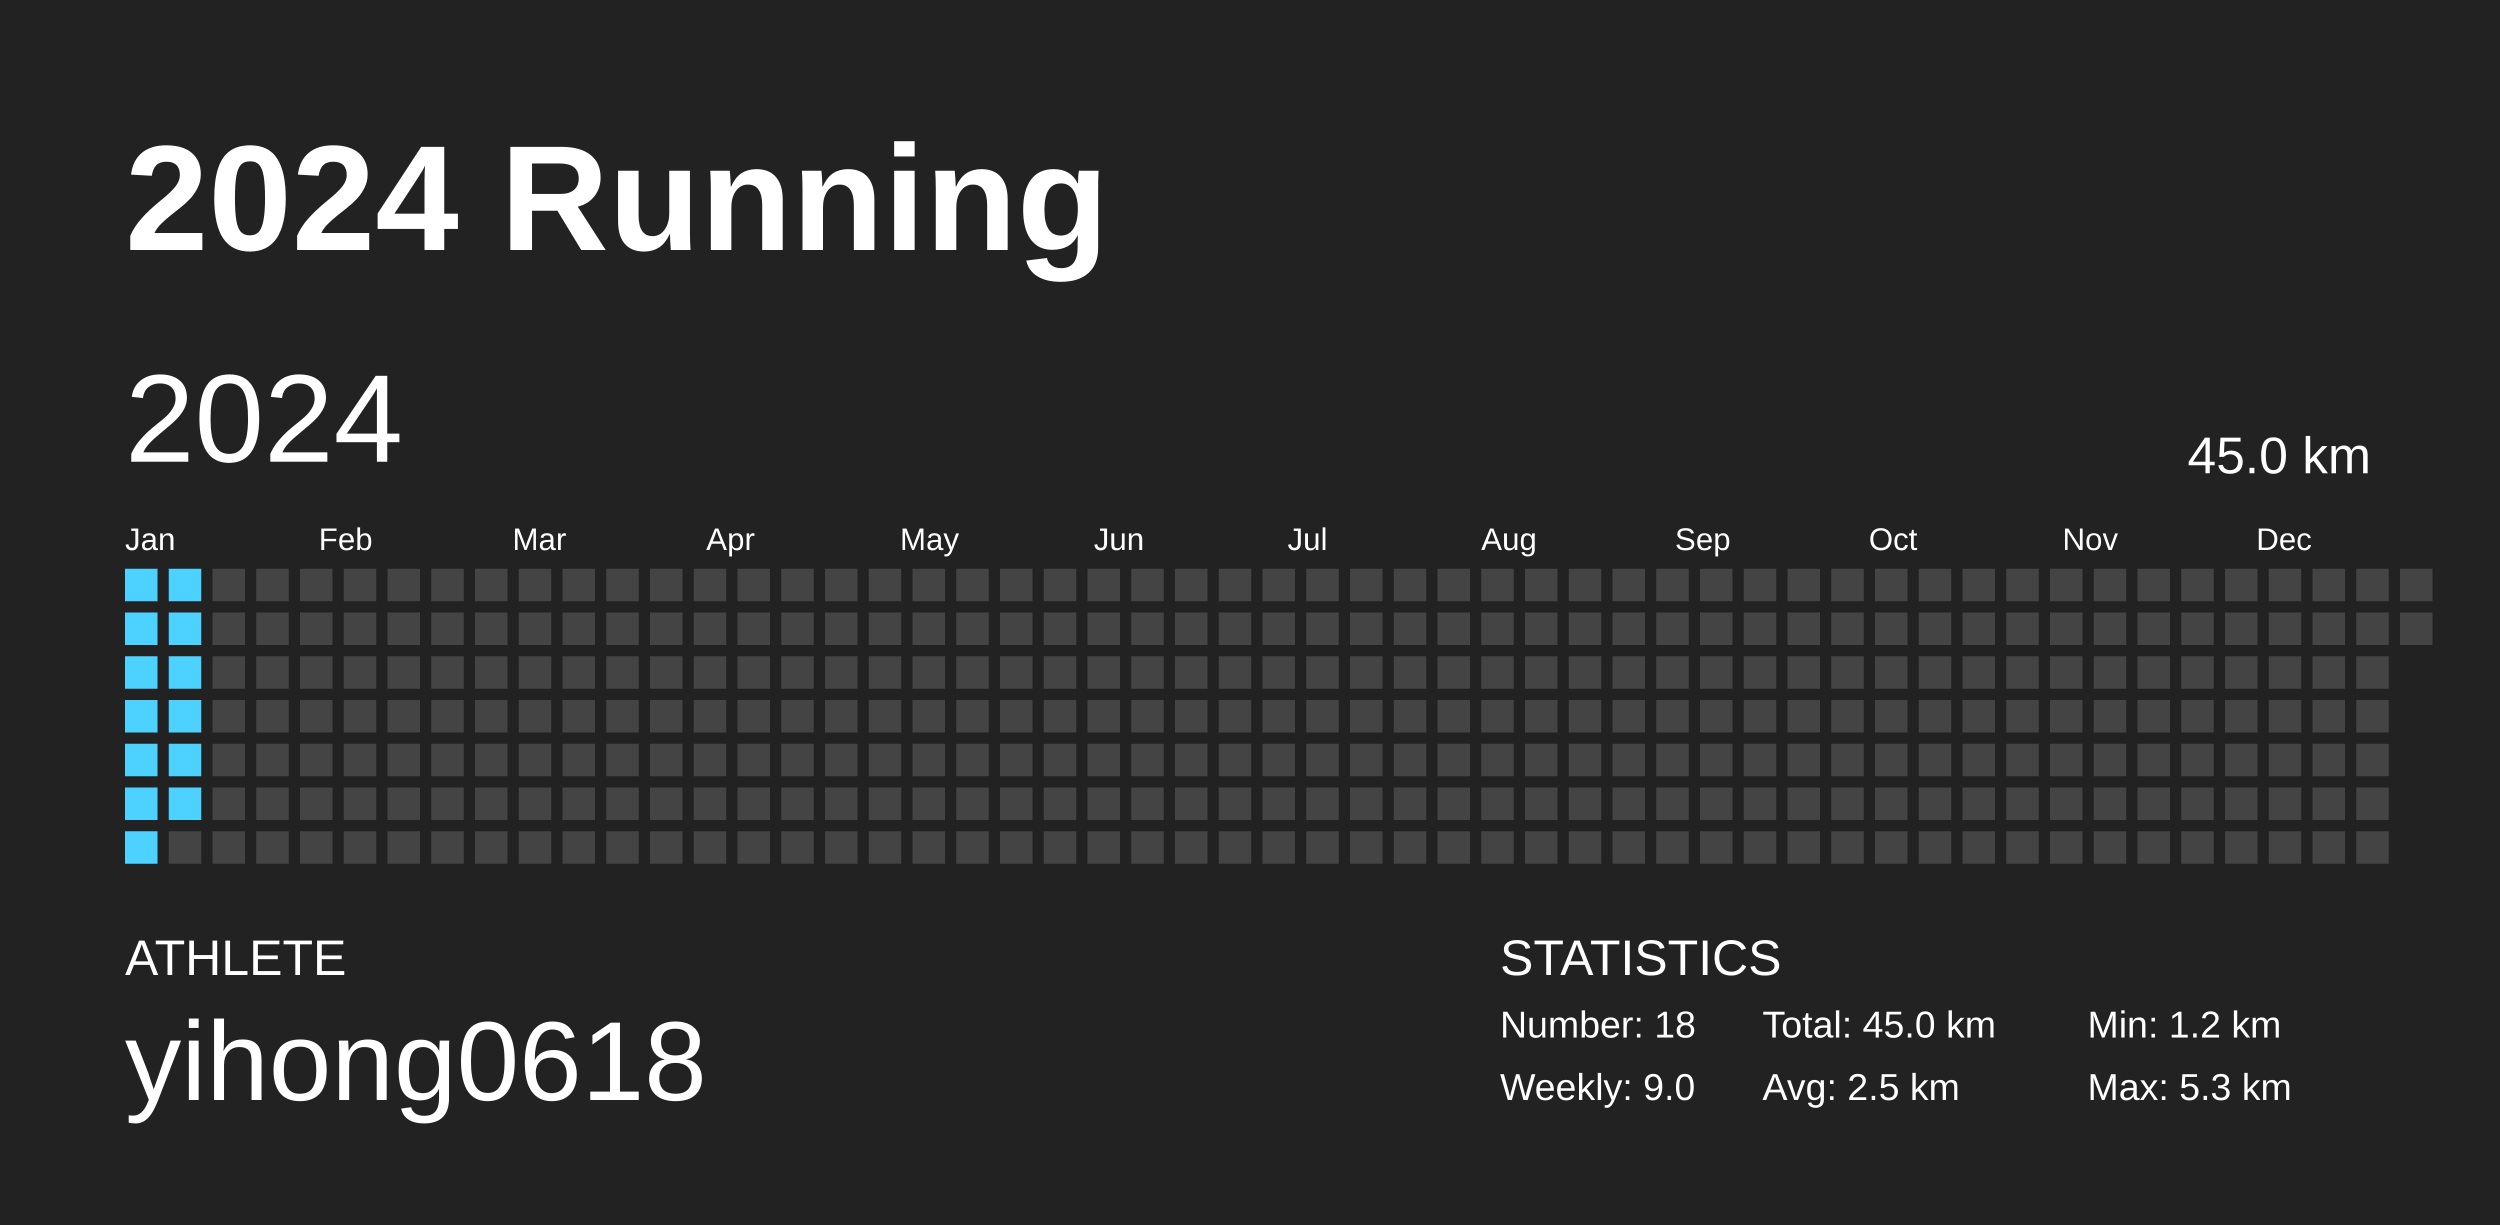
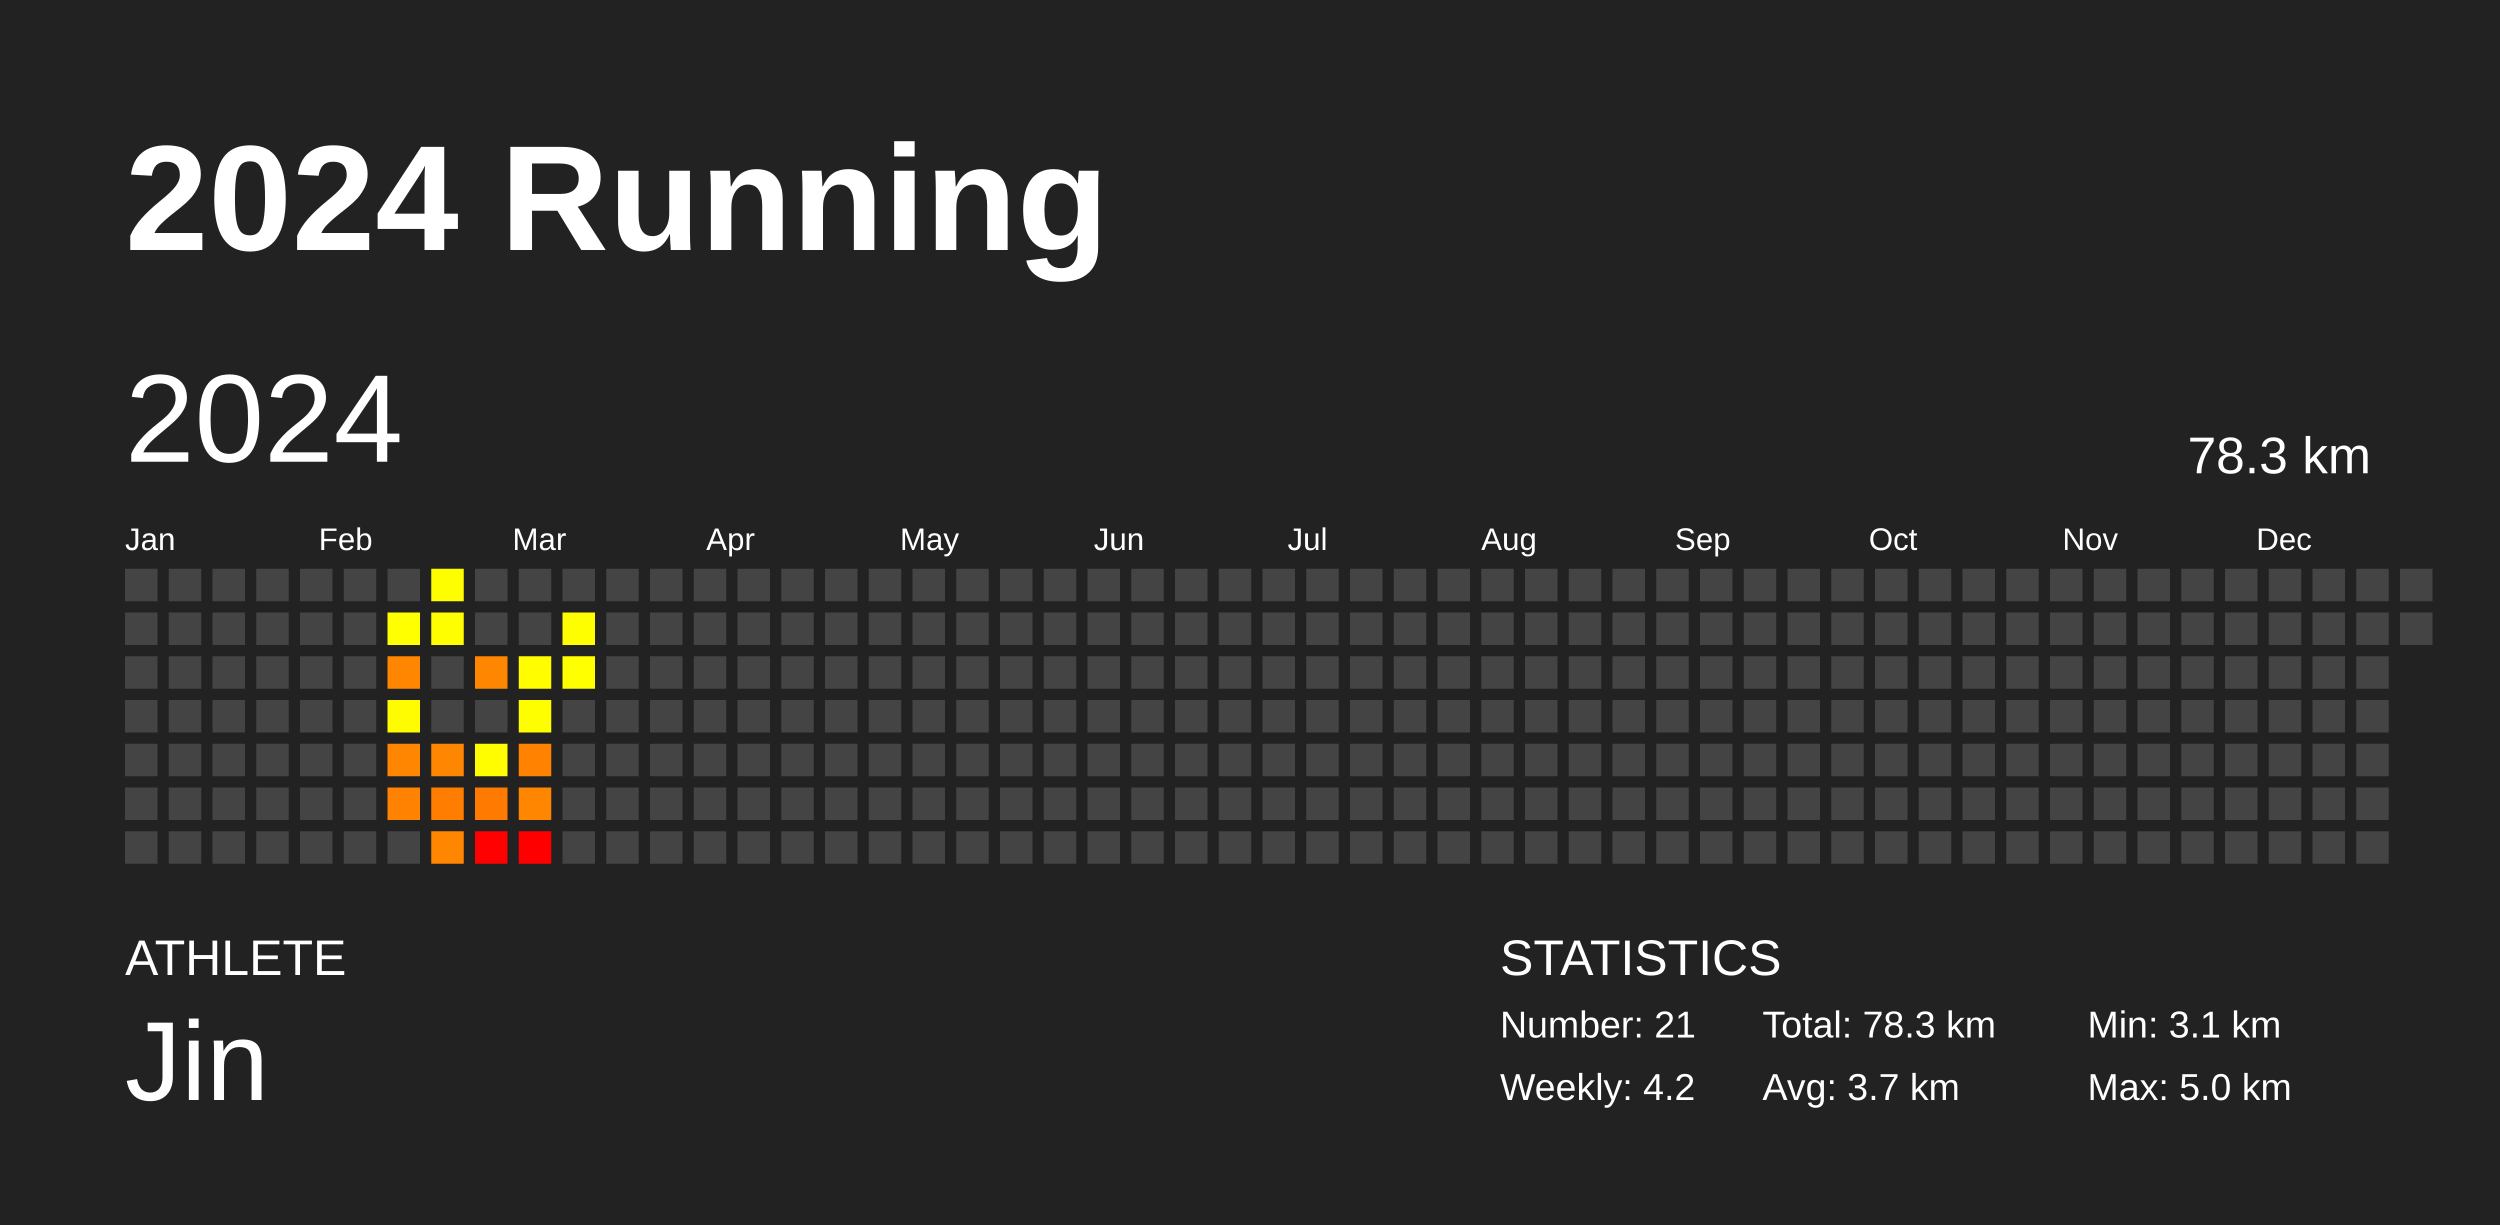
<svg xmlns="http://www.w3.org/2000/svg" baseProfile="full" height="98mm" version="1.1" viewBox="0,0,200,98" width="200mm">
  <defs />
  <rect fill="#222222" height="98" width="200" x="0" y="0" />
  <text fill="#FFFFFF" style="font-size:12px; font-family:Arial; font-weight:bold;" x="10" y="20">2024 Running</text>
  <text fill="#FFFFFF" style="font-size:4px; font-family:Arial" x="10" y="78">ATHLETE</text>
-   <text fill="#FFFFFF" style="font-size:9px; font-family:Arial" x="10" y="88">yihong0618</text>
+   <text fill="#FFFFFF" style="font-size:9px; font-family:Arial" x="10" y="88">Jin</text>
  <text fill="#FFFFFF" style="font-size:4px; font-family:Arial" x="120" y="78">STATISTICS</text>
-   <text fill="#FFFFFF" style="font-size:3px; font-family:Arial" x="120" y="83">Number: 18</text>
-   <text fill="#FFFFFF" style="font-size:3px; font-family:Arial" x="120" y="88">Weekly: 9.0</text>
-   <text fill="#FFFFFF" style="font-size:3px; font-family:Arial" x="141" y="83">Total: 45.0 km</text>
-   <text fill="#FFFFFF" style="font-size:3px; font-family:Arial" x="141" y="88">Avg: 2.5 km</text>
-   <text fill="#FFFFFF" style="font-size:3px; font-family:Arial" x="167" y="83">Min: 1.2 km</text>
-   <text fill="#FFFFFF" style="font-size:3px; font-family:Arial" x="167" y="88">Max: 5.3 km</text>
+   <text fill="#FFFFFF" style="font-size:3px; font-family:Arial" x="120" y="83">Number: 21</text>
+   <text fill="#FFFFFF" style="font-size:3px; font-family:Arial" x="120" y="88">Weekly: 4.2</text>
+   <text fill="#FFFFFF" style="font-size:3px; font-family:Arial" x="141" y="83">Total: 78.3 km</text>
+   <text fill="#FFFFFF" style="font-size:3px; font-family:Arial" x="141" y="88">Avg: 3.7 km</text>
+   <text fill="#FFFFFF" style="font-size:3px; font-family:Arial" x="167" y="83">Min: 3.1 km</text>
+   <text fill="#FFFFFF" style="font-size:3px; font-family:Arial" x="167" y="88">Max: 5.0 km</text>
  <text dominant-baseline="hanging" fill="#FFFFFF" style="font-size:10.0px; font-family:Arial;" x="10" y="30">2024</text>
-   <text dominant-baseline="hanging" fill="#FFFFFF" style="font-size:4.125px; font-family:Arial;" x="175" y="35">45.0 km</text>
+   <text dominant-baseline="hanging" fill="#FFFFFF" style="font-size:4.125px; font-family:Arial;" x="175" y="35">78.3 km</text>
  <text fill="#FFFFFF" style="font-size:2.5px; font-family:Arial" x="10.0" y="44">Jan</text>
  <text fill="#FFFFFF" style="font-size:2.5px; font-family:Arial" x="25.5" y="44">Feb</text>
  <text fill="#FFFFFF" style="font-size:2.5px; font-family:Arial" x="41.0" y="44">Mar</text>
  <text fill="#FFFFFF" style="font-size:2.5px; font-family:Arial" x="56.5" y="44">Apr</text>
  <text fill="#FFFFFF" style="font-size:2.5px; font-family:Arial" x="72.0" y="44">May</text>
  <text fill="#FFFFFF" style="font-size:2.5px; font-family:Arial" x="87.5" y="44">Jun</text>
  <text fill="#FFFFFF" style="font-size:2.5px; font-family:Arial" x="103.0" y="44">Jul</text>
  <text fill="#FFFFFF" style="font-size:2.5px; font-family:Arial" x="118.5" y="44">Aug</text>
  <text fill="#FFFFFF" style="font-size:2.5px; font-family:Arial" x="134.0" y="44">Sep</text>
  <text fill="#FFFFFF" style="font-size:2.5px; font-family:Arial" x="149.5" y="44">Oct</text>
  <text fill="#FFFFFF" style="font-size:2.5px; font-family:Arial" x="165.0" y="44">Nov</text>
  <text fill="#FFFFFF" style="font-size:2.5px; font-family:Arial" x="180.5" y="44">Dec</text>
-   <rect fill="#4dd2ff" height="2.6" width="2.6" x="10.0" y="45.5" />
-   <rect fill="#4dd2ff" height="2.6" width="2.6" x="10.0" y="49.0" />
-   <rect fill="#4dd2ff" height="2.6" width="2.6" x="10.0" y="52.5" />
-   <rect fill="#4dd2ff" height="2.6" width="2.6" x="10.0" y="56.0" />
-   <rect fill="#4dd2ff" height="2.6" width="2.6" x="10.0" y="59.5" />
-   <rect fill="#4dd2ff" height="2.6" width="2.6" x="10.0" y="63.0" />
-   <rect fill="#4dd2ff" height="2.6" width="2.6" x="10.0" y="66.5" />
-   <rect fill="#4dd2ff" height="2.6" width="2.6" x="13.5" y="45.5" />
-   <rect fill="#4dd2ff" height="2.6" width="2.6" x="13.5" y="49.0" />
-   <rect fill="#4dd2ff" height="2.6" width="2.6" x="13.5" y="52.5" />
-   <rect fill="#4dd2ff" height="2.6" width="2.6" x="13.5" y="56.0" />
-   <rect fill="#4dd2ff" height="2.6" width="2.6" x="13.5" y="59.5" />
-   <rect fill="#4dd2ff" height="2.6" width="2.6" x="13.5" y="63.0" />
+   <rect fill="#444444" height="2.6" width="2.6" x="10.0" y="45.5" />
+   <rect fill="#444444" height="2.6" width="2.6" x="10.0" y="49.0" />
+   <rect fill="#444444" height="2.6" width="2.6" x="10.0" y="52.5" />
+   <rect fill="#444444" height="2.6" width="2.6" x="10.0" y="56.0" />
+   <rect fill="#444444" height="2.6" width="2.6" x="10.0" y="59.5" />
+   <rect fill="#444444" height="2.6" width="2.6" x="10.0" y="63.0" />
+   <rect fill="#444444" height="2.6" width="2.6" x="10.0" y="66.5" />
+   <rect fill="#444444" height="2.6" width="2.6" x="13.5" y="45.5" />
+   <rect fill="#444444" height="2.6" width="2.6" x="13.5" y="49.0" />
+   <rect fill="#444444" height="2.6" width="2.6" x="13.5" y="52.5" />
+   <rect fill="#444444" height="2.6" width="2.6" x="13.5" y="56.0" />
+   <rect fill="#444444" height="2.6" width="2.6" x="13.5" y="59.5" />
+   <rect fill="#444444" height="2.6" width="2.6" x="13.5" y="63.0" />
  <rect fill="#444444" height="2.6" width="2.6" x="13.5" y="66.5" />
  <rect fill="#444444" height="2.6" width="2.6" x="17.0" y="45.5" />
  <rect fill="#444444" height="2.6" width="2.6" x="17.0" y="49.0" />
  <rect fill="#444444" height="2.6" width="2.6" x="17.0" y="52.5" />
  <rect fill="#444444" height="2.6" width="2.6" x="17.0" y="56.0" />
  <rect fill="#444444" height="2.6" width="2.6" x="17.0" y="59.5" />
  <rect fill="#444444" height="2.6" width="2.6" x="17.0" y="63.0" />
  <rect fill="#444444" height="2.6" width="2.6" x="17.0" y="66.5" />
  <rect fill="#444444" height="2.6" width="2.6" x="20.5" y="45.5" />
  <rect fill="#444444" height="2.6" width="2.6" x="20.5" y="49.0" />
  <rect fill="#444444" height="2.6" width="2.6" x="20.5" y="52.5" />
  <rect fill="#444444" height="2.6" width="2.6" x="20.5" y="56.0" />
  <rect fill="#444444" height="2.6" width="2.6" x="20.5" y="59.5" />
  <rect fill="#444444" height="2.6" width="2.6" x="20.5" y="63.0" />
  <rect fill="#444444" height="2.6" width="2.6" x="20.5" y="66.5" />
  <rect fill="#444444" height="2.6" width="2.6" x="24.0" y="45.5" />
  <rect fill="#444444" height="2.6" width="2.6" x="24.0" y="49.0" />
  <rect fill="#444444" height="2.6" width="2.6" x="24.0" y="52.5" />
  <rect fill="#444444" height="2.6" width="2.6" x="24.0" y="56.0" />
  <rect fill="#444444" height="2.6" width="2.6" x="24.0" y="59.5" />
  <rect fill="#444444" height="2.6" width="2.6" x="24.0" y="63.0" />
  <rect fill="#444444" height="2.6" width="2.6" x="24.0" y="66.5" />
  <rect fill="#444444" height="2.6" width="2.6" x="27.5" y="45.5" />
  <rect fill="#444444" height="2.6" width="2.6" x="27.5" y="49.0" />
  <rect fill="#444444" height="2.6" width="2.6" x="27.5" y="52.5" />
  <rect fill="#444444" height="2.6" width="2.6" x="27.5" y="56.0" />
  <rect fill="#444444" height="2.6" width="2.6" x="27.5" y="59.5" />
  <rect fill="#444444" height="2.6" width="2.6" x="27.5" y="63.0" />
  <rect fill="#444444" height="2.6" width="2.6" x="27.5" y="66.5" />
  <rect fill="#444444" height="2.6" width="2.6" x="31.0" y="45.5" />
-   <rect fill="#444444" height="2.6" width="2.6" x="31.0" y="49.0" />
-   <rect fill="#444444" height="2.6" width="2.6" x="31.0" y="52.5" />
-   <rect fill="#444444" height="2.6" width="2.6" x="31.0" y="56.0" />
-   <rect fill="#444444" height="2.6" width="2.6" x="31.0" y="59.5" />
-   <rect fill="#444444" height="2.6" width="2.6" x="31.0" y="63.0" />
+   <rect fill="#ffff00" height="2.6" width="2.6" x="31.0" y="49.0" />
+   <rect fill="#ff8600" height="2.6" width="2.6" x="31.0" y="52.5" />
+   <rect fill="#fffb00" height="2.6" width="2.6" x="31.0" y="56.0" />
+   <rect fill="#ff8600" height="2.6" width="2.6" x="31.0" y="59.5" />
+   <rect fill="#ff8200" height="2.6" width="2.6" x="31.0" y="63.0" />
  <rect fill="#444444" height="2.6" width="2.6" x="31.0" y="66.5" />
-   <rect fill="#444444" height="2.6" width="2.6" x="34.5" y="45.5" />
-   <rect fill="#444444" height="2.6" width="2.6" x="34.5" y="49.0" />
+   <rect fill="#fffe00" height="2.6" width="2.6" x="34.5" y="45.5" />
+   <rect fill="#fffe00" height="2.6" width="2.6" x="34.5" y="49.0" />
  <rect fill="#444444" height="2.6" width="2.6" x="34.5" y="52.5" />
  <rect fill="#444444" height="2.6" width="2.6" x="34.5" y="56.0" />
-   <rect fill="#444444" height="2.6" width="2.6" x="34.5" y="59.5" />
-   <rect fill="#444444" height="2.6" width="2.6" x="34.5" y="63.0" />
-   <rect fill="#444444" height="2.6" width="2.6" x="34.5" y="66.5" />
+   <rect fill="#ff8600" height="2.6" width="2.6" x="34.5" y="59.5" />
+   <rect fill="#ff7d00" height="2.6" width="2.6" x="34.5" y="63.0" />
+   <rect fill="#ff8600" height="2.6" width="2.6" x="34.5" y="66.5" />
  <rect fill="#444444" height="2.6" width="2.6" x="38.0" y="45.5" />
  <rect fill="#444444" height="2.6" width="2.6" x="38.0" y="49.0" />
-   <rect fill="#444444" height="2.6" width="2.6" x="38.0" y="52.5" />
+   <rect fill="#ff8600" height="2.6" width="2.6" x="38.0" y="52.5" />
  <rect fill="#444444" height="2.6" width="2.6" x="38.0" y="56.0" />
-   <rect fill="#444444" height="2.6" width="2.6" x="38.0" y="59.5" />
-   <rect fill="#444444" height="2.6" width="2.6" x="38.0" y="63.0" />
-   <rect fill="#444444" height="2.6" width="2.6" x="38.0" y="66.5" />
+   <rect fill="#fffd00" height="2.6" width="2.6" x="38.0" y="59.5" />
+   <rect fill="#ff7a00" height="2.6" width="2.6" x="38.0" y="63.0" />
+   <rect fill="#ff0100" height="2.6" width="2.6" x="38.0" y="66.5" />
  <rect fill="#444444" height="2.6" width="2.6" x="41.5" y="45.5" />
  <rect fill="#444444" height="2.6" width="2.6" x="41.5" y="49.0" />
-   <rect fill="#444444" height="2.6" width="2.6" x="41.5" y="52.5" />
-   <rect fill="#444444" height="2.6" width="2.6" x="41.5" y="56.0" />
-   <rect fill="#444444" height="2.6" width="2.6" x="41.5" y="59.5" />
-   <rect fill="#444444" height="2.6" width="2.6" x="41.5" y="63.0" />
-   <rect fill="#444444" height="2.6" width="2.6" x="41.5" y="66.5" />
+   <rect fill="#fffd00" height="2.6" width="2.6" x="41.5" y="52.5" />
+   <rect fill="#fffe00" height="2.6" width="2.6" x="41.5" y="56.0" />
+   <rect fill="#ff8300" height="2.6" width="2.6" x="41.5" y="59.5" />
+   <rect fill="#ff8600" height="2.6" width="2.6" x="41.5" y="63.0" />
+   <rect fill="#ff0000" height="2.6" width="2.6" x="41.5" y="66.5" />
  <rect fill="#444444" height="2.6" width="2.6" x="45.0" y="45.5" />
-   <rect fill="#444444" height="2.6" width="2.6" x="45.0" y="49.0" />
-   <rect fill="#444444" height="2.6" width="2.6" x="45.0" y="52.5" />
+   <rect fill="#fffe00" height="2.6" width="2.6" x="45.0" y="49.0" />
+   <rect fill="#ffff00" height="2.6" width="2.6" x="45.0" y="52.5" />
  <rect fill="#444444" height="2.6" width="2.6" x="45.0" y="56.0" />
  <rect fill="#444444" height="2.6" width="2.6" x="45.0" y="59.5" />
  <rect fill="#444444" height="2.6" width="2.6" x="45.0" y="63.0" />
  <rect fill="#444444" height="2.6" width="2.6" x="45.0" y="66.5" />
  <rect fill="#444444" height="2.6" width="2.6" x="48.5" y="45.5" />
  <rect fill="#444444" height="2.6" width="2.6" x="48.5" y="49.0" />
  <rect fill="#444444" height="2.6" width="2.6" x="48.5" y="52.5" />
  <rect fill="#444444" height="2.6" width="2.6" x="48.5" y="56.0" />
  <rect fill="#444444" height="2.6" width="2.6" x="48.5" y="59.5" />
  <rect fill="#444444" height="2.6" width="2.6" x="48.5" y="63.0" />
  <rect fill="#444444" height="2.6" width="2.6" x="48.5" y="66.5" />
  <rect fill="#444444" height="2.6" width="2.6" x="52.0" y="45.5" />
  <rect fill="#444444" height="2.6" width="2.6" x="52.0" y="49.0" />
  <rect fill="#444444" height="2.6" width="2.6" x="52.0" y="52.5" />
  <rect fill="#444444" height="2.6" width="2.6" x="52.0" y="56.0" />
  <rect fill="#444444" height="2.6" width="2.6" x="52.0" y="59.5" />
  <rect fill="#444444" height="2.6" width="2.6" x="52.0" y="63.0" />
  <rect fill="#444444" height="2.6" width="2.6" x="52.0" y="66.5" />
  <rect fill="#444444" height="2.6" width="2.6" x="55.5" y="45.5" />
  <rect fill="#444444" height="2.6" width="2.6" x="55.5" y="49.0" />
  <rect fill="#444444" height="2.6" width="2.6" x="55.5" y="52.5" />
  <rect fill="#444444" height="2.6" width="2.6" x="55.5" y="56.0" />
  <rect fill="#444444" height="2.6" width="2.6" x="55.5" y="59.5" />
  <rect fill="#444444" height="2.6" width="2.6" x="55.5" y="63.0" />
  <rect fill="#444444" height="2.6" width="2.6" x="55.5" y="66.5" />
  <rect fill="#444444" height="2.6" width="2.6" x="59.0" y="45.5" />
  <rect fill="#444444" height="2.6" width="2.6" x="59.0" y="49.0" />
  <rect fill="#444444" height="2.6" width="2.6" x="59.0" y="52.5" />
  <rect fill="#444444" height="2.6" width="2.6" x="59.0" y="56.0" />
  <rect fill="#444444" height="2.6" width="2.6" x="59.0" y="59.5" />
  <rect fill="#444444" height="2.6" width="2.6" x="59.0" y="63.0" />
  <rect fill="#444444" height="2.6" width="2.6" x="59.0" y="66.5" />
  <rect fill="#444444" height="2.6" width="2.6" x="62.5" y="45.5" />
  <rect fill="#444444" height="2.6" width="2.6" x="62.5" y="49.0" />
  <rect fill="#444444" height="2.6" width="2.6" x="62.5" y="52.5" />
  <rect fill="#444444" height="2.6" width="2.6" x="62.5" y="56.0" />
  <rect fill="#444444" height="2.6" width="2.6" x="62.5" y="59.5" />
  <rect fill="#444444" height="2.6" width="2.6" x="62.5" y="63.0" />
  <rect fill="#444444" height="2.6" width="2.6" x="62.5" y="66.5" />
  <rect fill="#444444" height="2.6" width="2.6" x="66.0" y="45.5" />
  <rect fill="#444444" height="2.6" width="2.6" x="66.0" y="49.0" />
  <rect fill="#444444" height="2.6" width="2.6" x="66.0" y="52.5" />
  <rect fill="#444444" height="2.6" width="2.6" x="66.0" y="56.0" />
  <rect fill="#444444" height="2.6" width="2.6" x="66.0" y="59.5" />
  <rect fill="#444444" height="2.6" width="2.6" x="66.0" y="63.0" />
  <rect fill="#444444" height="2.6" width="2.6" x="66.0" y="66.5" />
  <rect fill="#444444" height="2.6" width="2.6" x="69.5" y="45.5" />
  <rect fill="#444444" height="2.6" width="2.6" x="69.5" y="49.0" />
  <rect fill="#444444" height="2.6" width="2.6" x="69.5" y="52.5" />
  <rect fill="#444444" height="2.6" width="2.6" x="69.5" y="56.0" />
  <rect fill="#444444" height="2.6" width="2.6" x="69.5" y="59.5" />
  <rect fill="#444444" height="2.6" width="2.6" x="69.5" y="63.0" />
  <rect fill="#444444" height="2.6" width="2.6" x="69.5" y="66.5" />
  <rect fill="#444444" height="2.6" width="2.6" x="73.0" y="45.5" />
  <rect fill="#444444" height="2.6" width="2.6" x="73.0" y="49.0" />
  <rect fill="#444444" height="2.6" width="2.6" x="73.0" y="52.5" />
  <rect fill="#444444" height="2.6" width="2.6" x="73.0" y="56.0" />
  <rect fill="#444444" height="2.6" width="2.6" x="73.0" y="59.5" />
  <rect fill="#444444" height="2.6" width="2.6" x="73.0" y="63.0" />
  <rect fill="#444444" height="2.6" width="2.6" x="73.0" y="66.5" />
  <rect fill="#444444" height="2.6" width="2.6" x="76.5" y="45.5" />
  <rect fill="#444444" height="2.6" width="2.6" x="76.5" y="49.0" />
  <rect fill="#444444" height="2.6" width="2.6" x="76.5" y="52.5" />
  <rect fill="#444444" height="2.6" width="2.6" x="76.5" y="56.0" />
  <rect fill="#444444" height="2.6" width="2.6" x="76.5" y="59.5" />
  <rect fill="#444444" height="2.6" width="2.6" x="76.5" y="63.0" />
  <rect fill="#444444" height="2.6" width="2.6" x="76.5" y="66.5" />
  <rect fill="#444444" height="2.6" width="2.6" x="80.0" y="45.5" />
  <rect fill="#444444" height="2.6" width="2.6" x="80.0" y="49.0" />
  <rect fill="#444444" height="2.6" width="2.6" x="80.0" y="52.5" />
  <rect fill="#444444" height="2.6" width="2.6" x="80.0" y="56.0" />
  <rect fill="#444444" height="2.6" width="2.6" x="80.0" y="59.5" />
  <rect fill="#444444" height="2.6" width="2.6" x="80.0" y="63.0" />
  <rect fill="#444444" height="2.6" width="2.6" x="80.0" y="66.5" />
  <rect fill="#444444" height="2.6" width="2.6" x="83.5" y="45.5" />
  <rect fill="#444444" height="2.6" width="2.6" x="83.5" y="49.0" />
  <rect fill="#444444" height="2.6" width="2.6" x="83.5" y="52.5" />
  <rect fill="#444444" height="2.6" width="2.6" x="83.5" y="56.0" />
  <rect fill="#444444" height="2.6" width="2.6" x="83.5" y="59.5" />
  <rect fill="#444444" height="2.6" width="2.6" x="83.5" y="63.0" />
  <rect fill="#444444" height="2.6" width="2.6" x="83.5" y="66.5" />
  <rect fill="#444444" height="2.6" width="2.6" x="87.0" y="45.5" />
  <rect fill="#444444" height="2.6" width="2.6" x="87.0" y="49.0" />
  <rect fill="#444444" height="2.6" width="2.6" x="87.0" y="52.5" />
  <rect fill="#444444" height="2.6" width="2.6" x="87.0" y="56.0" />
  <rect fill="#444444" height="2.6" width="2.6" x="87.0" y="59.5" />
  <rect fill="#444444" height="2.6" width="2.6" x="87.0" y="63.0" />
  <rect fill="#444444" height="2.6" width="2.6" x="87.0" y="66.5" />
  <rect fill="#444444" height="2.6" width="2.6" x="90.5" y="45.5" />
  <rect fill="#444444" height="2.6" width="2.6" x="90.5" y="49.0" />
  <rect fill="#444444" height="2.6" width="2.6" x="90.5" y="52.5" />
  <rect fill="#444444" height="2.6" width="2.6" x="90.5" y="56.0" />
  <rect fill="#444444" height="2.6" width="2.6" x="90.5" y="59.5" />
  <rect fill="#444444" height="2.6" width="2.6" x="90.5" y="63.0" />
  <rect fill="#444444" height="2.6" width="2.6" x="90.5" y="66.5" />
  <rect fill="#444444" height="2.6" width="2.6" x="94.0" y="45.5" />
  <rect fill="#444444" height="2.6" width="2.6" x="94.0" y="49.0" />
  <rect fill="#444444" height="2.6" width="2.6" x="94.0" y="52.5" />
  <rect fill="#444444" height="2.6" width="2.6" x="94.0" y="56.0" />
  <rect fill="#444444" height="2.6" width="2.6" x="94.0" y="59.5" />
  <rect fill="#444444" height="2.6" width="2.6" x="94.0" y="63.0" />
  <rect fill="#444444" height="2.6" width="2.6" x="94.0" y="66.5" />
  <rect fill="#444444" height="2.6" width="2.6" x="97.5" y="45.5" />
  <rect fill="#444444" height="2.6" width="2.6" x="97.5" y="49.0" />
  <rect fill="#444444" height="2.6" width="2.6" x="97.5" y="52.5" />
  <rect fill="#444444" height="2.6" width="2.6" x="97.5" y="56.0" />
  <rect fill="#444444" height="2.6" width="2.6" x="97.5" y="59.5" />
  <rect fill="#444444" height="2.6" width="2.6" x="97.5" y="63.0" />
  <rect fill="#444444" height="2.6" width="2.6" x="97.5" y="66.5" />
  <rect fill="#444444" height="2.6" width="2.6" x="101.0" y="45.5" />
  <rect fill="#444444" height="2.6" width="2.6" x="101.0" y="49.0" />
  <rect fill="#444444" height="2.6" width="2.6" x="101.0" y="52.5" />
  <rect fill="#444444" height="2.6" width="2.6" x="101.0" y="56.0" />
  <rect fill="#444444" height="2.6" width="2.6" x="101.0" y="59.5" />
  <rect fill="#444444" height="2.6" width="2.6" x="101.0" y="63.0" />
  <rect fill="#444444" height="2.6" width="2.6" x="101.0" y="66.5" />
  <rect fill="#444444" height="2.6" width="2.6" x="104.5" y="45.5" />
  <rect fill="#444444" height="2.6" width="2.6" x="104.5" y="49.0" />
  <rect fill="#444444" height="2.6" width="2.6" x="104.5" y="52.5" />
  <rect fill="#444444" height="2.6" width="2.6" x="104.5" y="56.0" />
  <rect fill="#444444" height="2.6" width="2.6" x="104.5" y="59.5" />
  <rect fill="#444444" height="2.6" width="2.6" x="104.5" y="63.0" />
  <rect fill="#444444" height="2.6" width="2.6" x="104.5" y="66.5" />
  <rect fill="#444444" height="2.6" width="2.6" x="108.0" y="45.5" />
  <rect fill="#444444" height="2.6" width="2.6" x="108.0" y="49.0" />
  <rect fill="#444444" height="2.6" width="2.6" x="108.0" y="52.5" />
  <rect fill="#444444" height="2.6" width="2.6" x="108.0" y="56.0" />
  <rect fill="#444444" height="2.6" width="2.6" x="108.0" y="59.5" />
  <rect fill="#444444" height="2.6" width="2.6" x="108.0" y="63.0" />
  <rect fill="#444444" height="2.6" width="2.6" x="108.0" y="66.5" />
  <rect fill="#444444" height="2.6" width="2.6" x="111.5" y="45.5" />
  <rect fill="#444444" height="2.6" width="2.6" x="111.5" y="49.0" />
  <rect fill="#444444" height="2.6" width="2.6" x="111.5" y="52.5" />
  <rect fill="#444444" height="2.6" width="2.6" x="111.5" y="56.0" />
  <rect fill="#444444" height="2.6" width="2.6" x="111.5" y="59.5" />
  <rect fill="#444444" height="2.6" width="2.6" x="111.5" y="63.0" />
  <rect fill="#444444" height="2.6" width="2.6" x="111.5" y="66.5" />
  <rect fill="#444444" height="2.6" width="2.6" x="115.0" y="45.5" />
  <rect fill="#444444" height="2.6" width="2.6" x="115.0" y="49.0" />
  <rect fill="#444444" height="2.6" width="2.6" x="115.0" y="52.5" />
  <rect fill="#444444" height="2.6" width="2.6" x="115.0" y="56.0" />
  <rect fill="#444444" height="2.6" width="2.6" x="115.0" y="59.5" />
  <rect fill="#444444" height="2.6" width="2.6" x="115.0" y="63.0" />
  <rect fill="#444444" height="2.6" width="2.6" x="115.0" y="66.5" />
  <rect fill="#444444" height="2.6" width="2.6" x="118.5" y="45.5" />
  <rect fill="#444444" height="2.6" width="2.6" x="118.5" y="49.0" />
  <rect fill="#444444" height="2.6" width="2.6" x="118.5" y="52.5" />
  <rect fill="#444444" height="2.6" width="2.6" x="118.5" y="56.0" />
  <rect fill="#444444" height="2.6" width="2.6" x="118.5" y="59.5" />
  <rect fill="#444444" height="2.6" width="2.6" x="118.5" y="63.0" />
  <rect fill="#444444" height="2.6" width="2.6" x="118.5" y="66.5" />
  <rect fill="#444444" height="2.6" width="2.6" x="122.0" y="45.5" />
  <rect fill="#444444" height="2.6" width="2.6" x="122.0" y="49.0" />
  <rect fill="#444444" height="2.6" width="2.6" x="122.0" y="52.5" />
  <rect fill="#444444" height="2.6" width="2.6" x="122.0" y="56.0" />
  <rect fill="#444444" height="2.6" width="2.6" x="122.0" y="59.5" />
  <rect fill="#444444" height="2.6" width="2.6" x="122.0" y="63.0" />
  <rect fill="#444444" height="2.6" width="2.6" x="122.0" y="66.5" />
  <rect fill="#444444" height="2.6" width="2.6" x="125.5" y="45.5" />
  <rect fill="#444444" height="2.6" width="2.6" x="125.5" y="49.0" />
  <rect fill="#444444" height="2.6" width="2.6" x="125.5" y="52.5" />
  <rect fill="#444444" height="2.6" width="2.6" x="125.5" y="56.0" />
  <rect fill="#444444" height="2.6" width="2.6" x="125.5" y="59.5" />
  <rect fill="#444444" height="2.6" width="2.6" x="125.5" y="63.0" />
  <rect fill="#444444" height="2.6" width="2.6" x="125.5" y="66.5" />
  <rect fill="#444444" height="2.6" width="2.6" x="129.0" y="45.5" />
  <rect fill="#444444" height="2.6" width="2.6" x="129.0" y="49.0" />
  <rect fill="#444444" height="2.6" width="2.6" x="129.0" y="52.5" />
  <rect fill="#444444" height="2.6" width="2.6" x="129.0" y="56.0" />
  <rect fill="#444444" height="2.6" width="2.6" x="129.0" y="59.5" />
  <rect fill="#444444" height="2.6" width="2.6" x="129.0" y="63.0" />
  <rect fill="#444444" height="2.6" width="2.6" x="129.0" y="66.5" />
  <rect fill="#444444" height="2.6" width="2.6" x="132.5" y="45.5" />
  <rect fill="#444444" height="2.6" width="2.6" x="132.5" y="49.0" />
  <rect fill="#444444" height="2.6" width="2.6" x="132.5" y="52.5" />
  <rect fill="#444444" height="2.6" width="2.6" x="132.5" y="56.0" />
  <rect fill="#444444" height="2.6" width="2.6" x="132.5" y="59.5" />
  <rect fill="#444444" height="2.6" width="2.6" x="132.5" y="63.0" />
  <rect fill="#444444" height="2.6" width="2.6" x="132.5" y="66.5" />
  <rect fill="#444444" height="2.6" width="2.6" x="136.0" y="45.5" />
  <rect fill="#444444" height="2.6" width="2.6" x="136.0" y="49.0" />
  <rect fill="#444444" height="2.6" width="2.6" x="136.0" y="52.5" />
  <rect fill="#444444" height="2.6" width="2.6" x="136.0" y="56.0" />
  <rect fill="#444444" height="2.6" width="2.6" x="136.0" y="59.5" />
  <rect fill="#444444" height="2.6" width="2.6" x="136.0" y="63.0" />
  <rect fill="#444444" height="2.6" width="2.6" x="136.0" y="66.5" />
  <rect fill="#444444" height="2.6" width="2.6" x="139.5" y="45.5" />
  <rect fill="#444444" height="2.6" width="2.6" x="139.5" y="49.0" />
  <rect fill="#444444" height="2.6" width="2.6" x="139.5" y="52.5" />
  <rect fill="#444444" height="2.6" width="2.6" x="139.5" y="56.0" />
  <rect fill="#444444" height="2.6" width="2.6" x="139.5" y="59.5" />
  <rect fill="#444444" height="2.6" width="2.6" x="139.5" y="63.0" />
  <rect fill="#444444" height="2.6" width="2.6" x="139.5" y="66.5" />
  <rect fill="#444444" height="2.6" width="2.6" x="143.0" y="45.5" />
  <rect fill="#444444" height="2.6" width="2.6" x="143.0" y="49.0" />
  <rect fill="#444444" height="2.6" width="2.6" x="143.0" y="52.5" />
  <rect fill="#444444" height="2.6" width="2.6" x="143.0" y="56.0" />
  <rect fill="#444444" height="2.6" width="2.6" x="143.0" y="59.5" />
  <rect fill="#444444" height="2.6" width="2.6" x="143.0" y="63.0" />
  <rect fill="#444444" height="2.6" width="2.6" x="143.0" y="66.5" />
  <rect fill="#444444" height="2.6" width="2.6" x="146.5" y="45.5" />
  <rect fill="#444444" height="2.6" width="2.6" x="146.5" y="49.0" />
  <rect fill="#444444" height="2.6" width="2.6" x="146.5" y="52.5" />
  <rect fill="#444444" height="2.6" width="2.6" x="146.5" y="56.0" />
  <rect fill="#444444" height="2.6" width="2.6" x="146.5" y="59.5" />
  <rect fill="#444444" height="2.6" width="2.6" x="146.5" y="63.0" />
  <rect fill="#444444" height="2.6" width="2.6" x="146.5" y="66.5" />
  <rect fill="#444444" height="2.6" width="2.6" x="150.0" y="45.5" />
  <rect fill="#444444" height="2.6" width="2.6" x="150.0" y="49.0" />
  <rect fill="#444444" height="2.6" width="2.6" x="150.0" y="52.5" />
  <rect fill="#444444" height="2.6" width="2.6" x="150.0" y="56.0" />
  <rect fill="#444444" height="2.6" width="2.6" x="150.0" y="59.5" />
  <rect fill="#444444" height="2.6" width="2.6" x="150.0" y="63.0" />
  <rect fill="#444444" height="2.6" width="2.6" x="150.0" y="66.5" />
  <rect fill="#444444" height="2.6" width="2.6" x="153.5" y="45.5" />
  <rect fill="#444444" height="2.6" width="2.6" x="153.5" y="49.0" />
  <rect fill="#444444" height="2.6" width="2.6" x="153.5" y="52.5" />
  <rect fill="#444444" height="2.6" width="2.6" x="153.5" y="56.0" />
  <rect fill="#444444" height="2.6" width="2.6" x="153.5" y="59.5" />
  <rect fill="#444444" height="2.6" width="2.6" x="153.5" y="63.0" />
  <rect fill="#444444" height="2.6" width="2.6" x="153.5" y="66.5" />
  <rect fill="#444444" height="2.6" width="2.6" x="157.0" y="45.5" />
  <rect fill="#444444" height="2.6" width="2.6" x="157.0" y="49.0" />
  <rect fill="#444444" height="2.6" width="2.6" x="157.0" y="52.5" />
  <rect fill="#444444" height="2.6" width="2.6" x="157.0" y="56.0" />
  <rect fill="#444444" height="2.6" width="2.6" x="157.0" y="59.5" />
  <rect fill="#444444" height="2.6" width="2.6" x="157.0" y="63.0" />
  <rect fill="#444444" height="2.6" width="2.6" x="157.0" y="66.5" />
  <rect fill="#444444" height="2.6" width="2.6" x="160.5" y="45.5" />
  <rect fill="#444444" height="2.6" width="2.6" x="160.5" y="49.0" />
  <rect fill="#444444" height="2.6" width="2.6" x="160.5" y="52.5" />
  <rect fill="#444444" height="2.6" width="2.6" x="160.5" y="56.0" />
  <rect fill="#444444" height="2.6" width="2.6" x="160.5" y="59.5" />
  <rect fill="#444444" height="2.6" width="2.6" x="160.5" y="63.0" />
  <rect fill="#444444" height="2.6" width="2.6" x="160.5" y="66.5" />
  <rect fill="#444444" height="2.6" width="2.6" x="164.0" y="45.5" />
  <rect fill="#444444" height="2.6" width="2.6" x="164.0" y="49.0" />
  <rect fill="#444444" height="2.6" width="2.6" x="164.0" y="52.5" />
  <rect fill="#444444" height="2.6" width="2.6" x="164.0" y="56.0" />
  <rect fill="#444444" height="2.6" width="2.6" x="164.0" y="59.5" />
  <rect fill="#444444" height="2.6" width="2.6" x="164.0" y="63.0" />
  <rect fill="#444444" height="2.6" width="2.6" x="164.0" y="66.5" />
  <rect fill="#444444" height="2.6" width="2.6" x="167.5" y="45.5" />
  <rect fill="#444444" height="2.6" width="2.6" x="167.5" y="49.0" />
  <rect fill="#444444" height="2.6" width="2.6" x="167.5" y="52.5" />
  <rect fill="#444444" height="2.6" width="2.6" x="167.5" y="56.0" />
  <rect fill="#444444" height="2.6" width="2.6" x="167.5" y="59.5" />
  <rect fill="#444444" height="2.6" width="2.6" x="167.5" y="63.0" />
  <rect fill="#444444" height="2.6" width="2.6" x="167.5" y="66.5" />
  <rect fill="#444444" height="2.6" width="2.6" x="171.0" y="45.5" />
  <rect fill="#444444" height="2.6" width="2.6" x="171.0" y="49.0" />
  <rect fill="#444444" height="2.6" width="2.6" x="171.0" y="52.5" />
  <rect fill="#444444" height="2.6" width="2.6" x="171.0" y="56.0" />
  <rect fill="#444444" height="2.6" width="2.6" x="171.0" y="59.5" />
  <rect fill="#444444" height="2.6" width="2.6" x="171.0" y="63.0" />
  <rect fill="#444444" height="2.6" width="2.6" x="171.0" y="66.5" />
  <rect fill="#444444" height="2.6" width="2.6" x="174.5" y="45.5" />
  <rect fill="#444444" height="2.6" width="2.6" x="174.5" y="49.0" />
  <rect fill="#444444" height="2.6" width="2.6" x="174.5" y="52.5" />
  <rect fill="#444444" height="2.6" width="2.6" x="174.5" y="56.0" />
  <rect fill="#444444" height="2.6" width="2.6" x="174.5" y="59.5" />
  <rect fill="#444444" height="2.6" width="2.6" x="174.5" y="63.0" />
  <rect fill="#444444" height="2.6" width="2.6" x="174.5" y="66.5" />
  <rect fill="#444444" height="2.6" width="2.6" x="178.0" y="45.5" />
  <rect fill="#444444" height="2.6" width="2.6" x="178.0" y="49.0" />
  <rect fill="#444444" height="2.6" width="2.6" x="178.0" y="52.5" />
  <rect fill="#444444" height="2.6" width="2.6" x="178.0" y="56.0" />
  <rect fill="#444444" height="2.6" width="2.6" x="178.0" y="59.5" />
  <rect fill="#444444" height="2.6" width="2.6" x="178.0" y="63.0" />
  <rect fill="#444444" height="2.6" width="2.6" x="178.0" y="66.5" />
  <rect fill="#444444" height="2.6" width="2.6" x="181.5" y="45.5" />
  <rect fill="#444444" height="2.6" width="2.6" x="181.5" y="49.0" />
  <rect fill="#444444" height="2.6" width="2.6" x="181.5" y="52.5" />
  <rect fill="#444444" height="2.6" width="2.6" x="181.5" y="56.0" />
  <rect fill="#444444" height="2.6" width="2.6" x="181.5" y="59.5" />
  <rect fill="#444444" height="2.6" width="2.6" x="181.5" y="63.0" />
  <rect fill="#444444" height="2.6" width="2.6" x="181.5" y="66.5" />
  <rect fill="#444444" height="2.6" width="2.6" x="185.0" y="45.5" />
  <rect fill="#444444" height="2.6" width="2.6" x="185.0" y="49.0" />
  <rect fill="#444444" height="2.6" width="2.6" x="185.0" y="52.5" />
  <rect fill="#444444" height="2.6" width="2.6" x="185.0" y="56.0" />
  <rect fill="#444444" height="2.6" width="2.6" x="185.0" y="59.5" />
  <rect fill="#444444" height="2.6" width="2.6" x="185.0" y="63.0" />
  <rect fill="#444444" height="2.6" width="2.6" x="185.0" y="66.5" />
  <rect fill="#444444" height="2.6" width="2.6" x="188.5" y="45.5" />
  <rect fill="#444444" height="2.6" width="2.6" x="188.5" y="49.0" />
  <rect fill="#444444" height="2.6" width="2.6" x="188.5" y="52.5" />
  <rect fill="#444444" height="2.6" width="2.6" x="188.5" y="56.0" />
  <rect fill="#444444" height="2.6" width="2.6" x="188.5" y="59.5" />
  <rect fill="#444444" height="2.6" width="2.6" x="188.5" y="63.0" />
  <rect fill="#444444" height="2.6" width="2.6" x="188.5" y="66.5" />
  <rect fill="#444444" height="2.6" width="2.6" x="192.0" y="45.5" />
  <rect fill="#444444" height="2.6" width="2.6" x="192.0" y="49.0" />
</svg>
